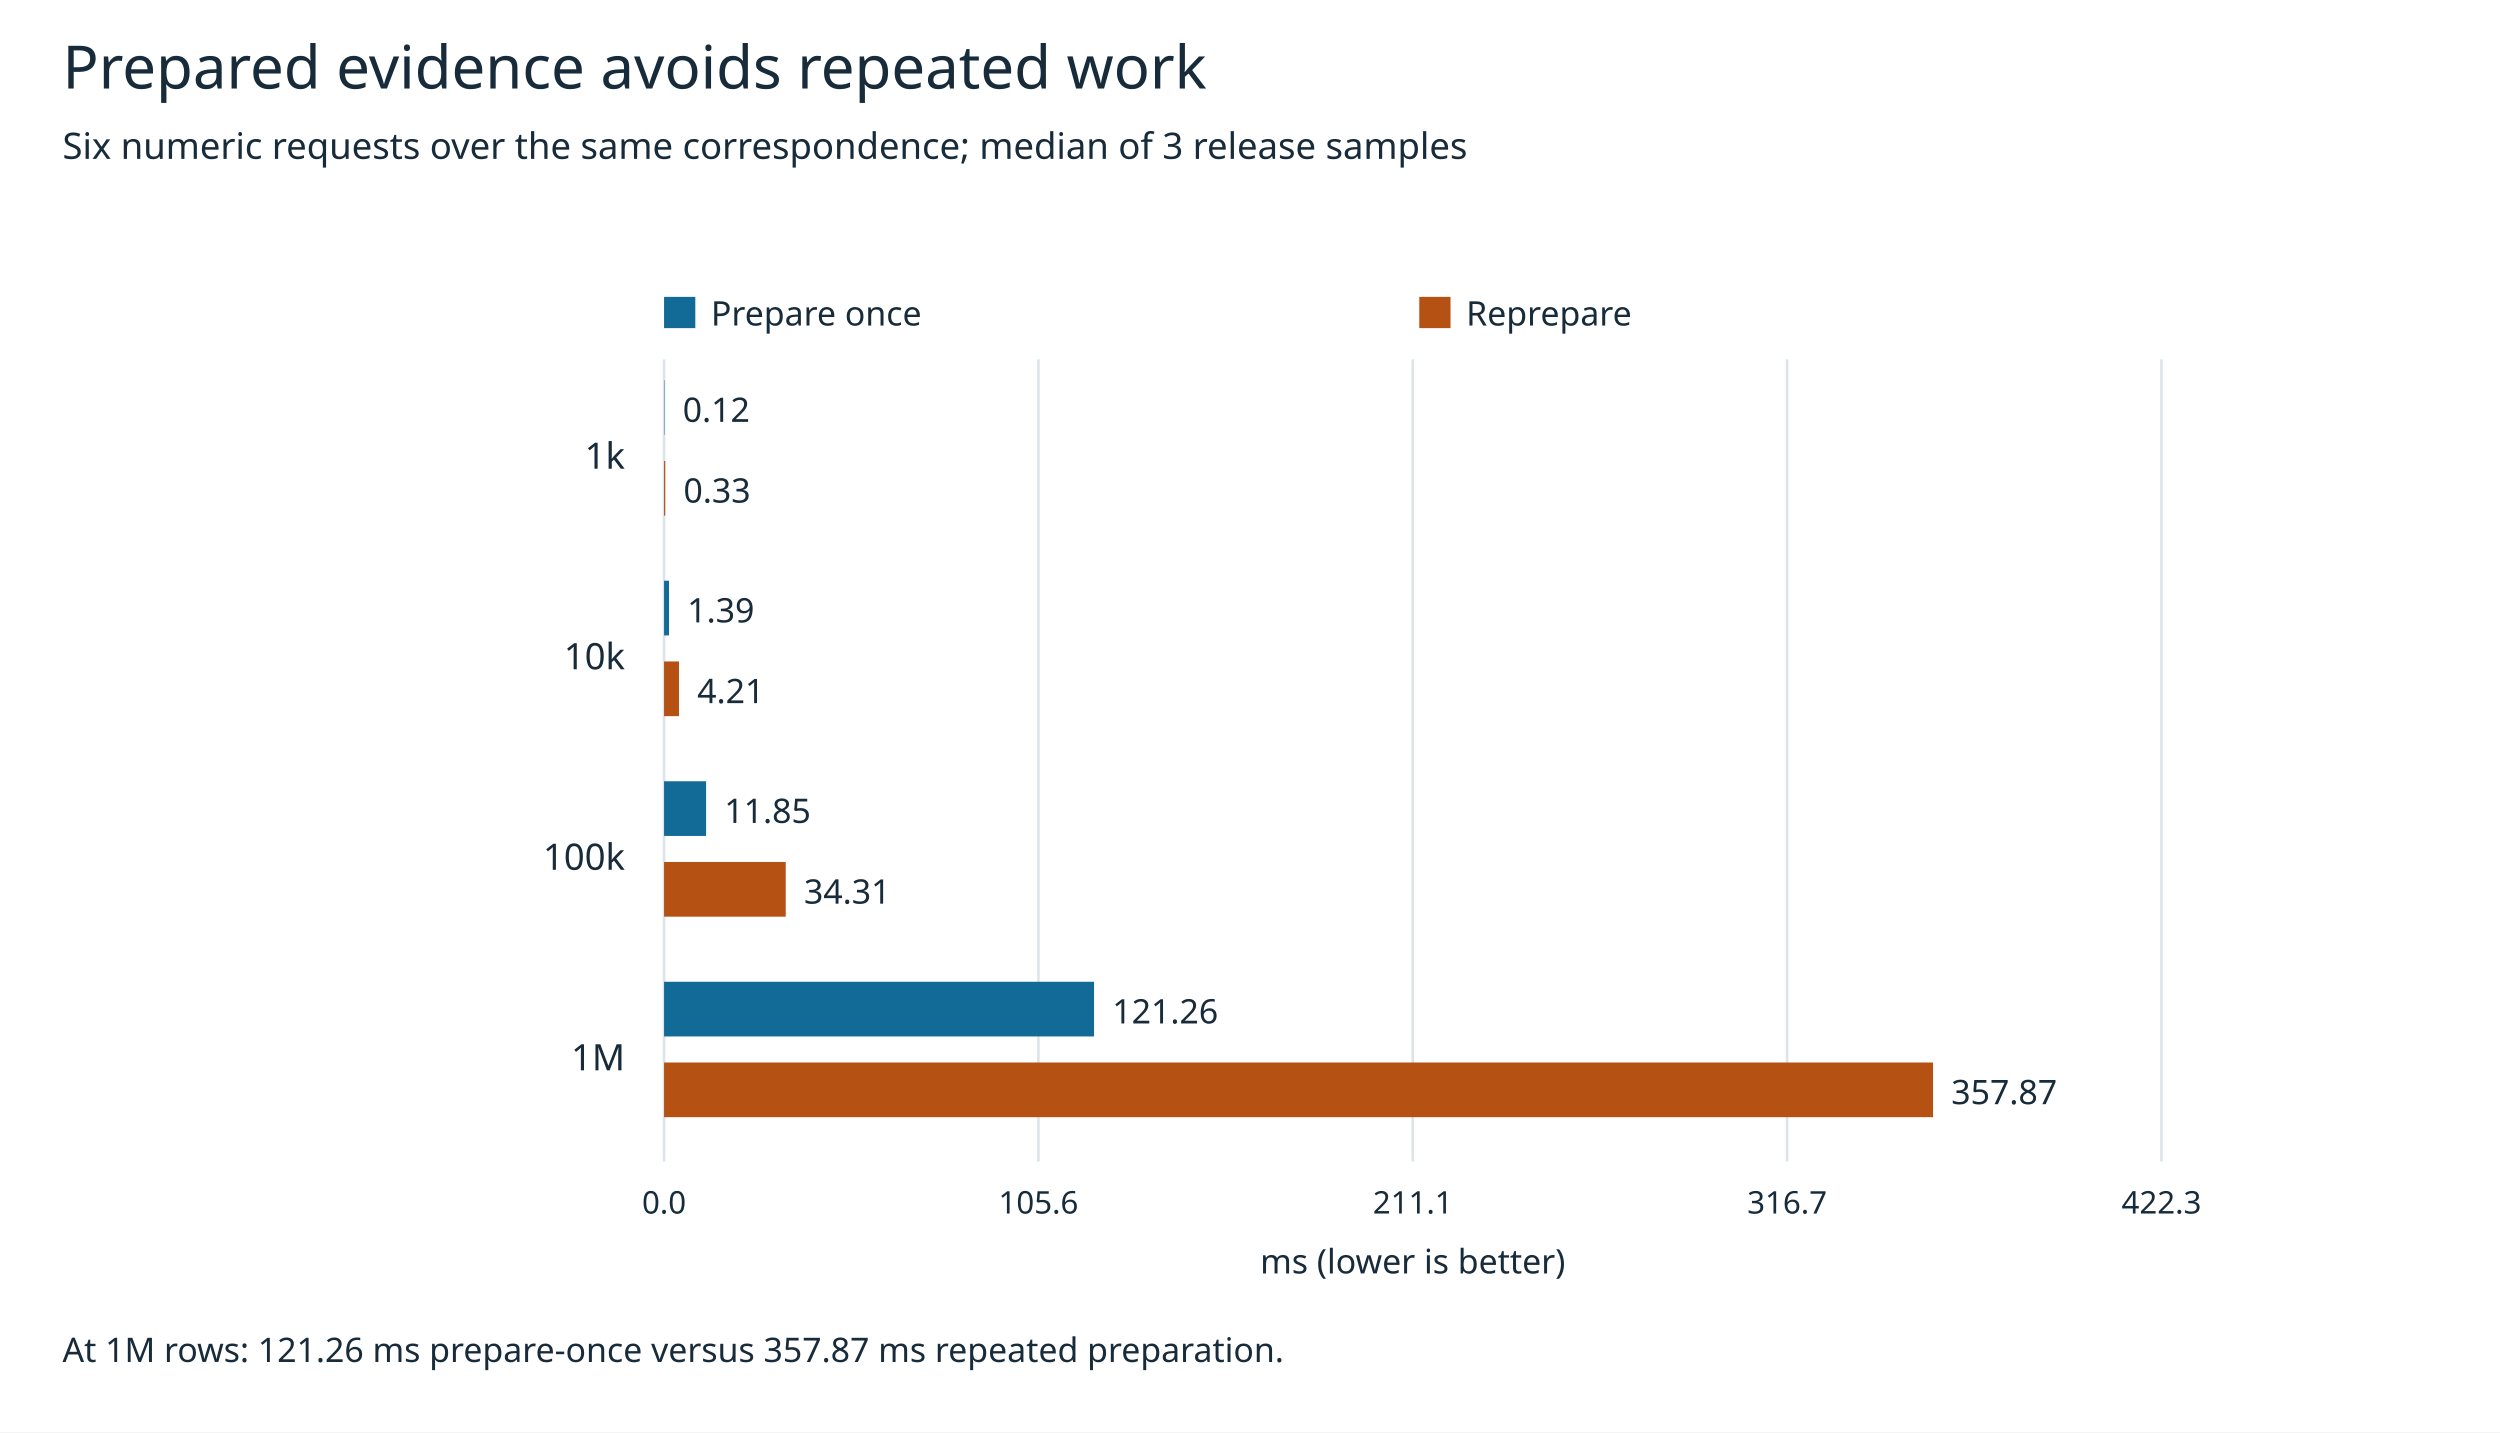
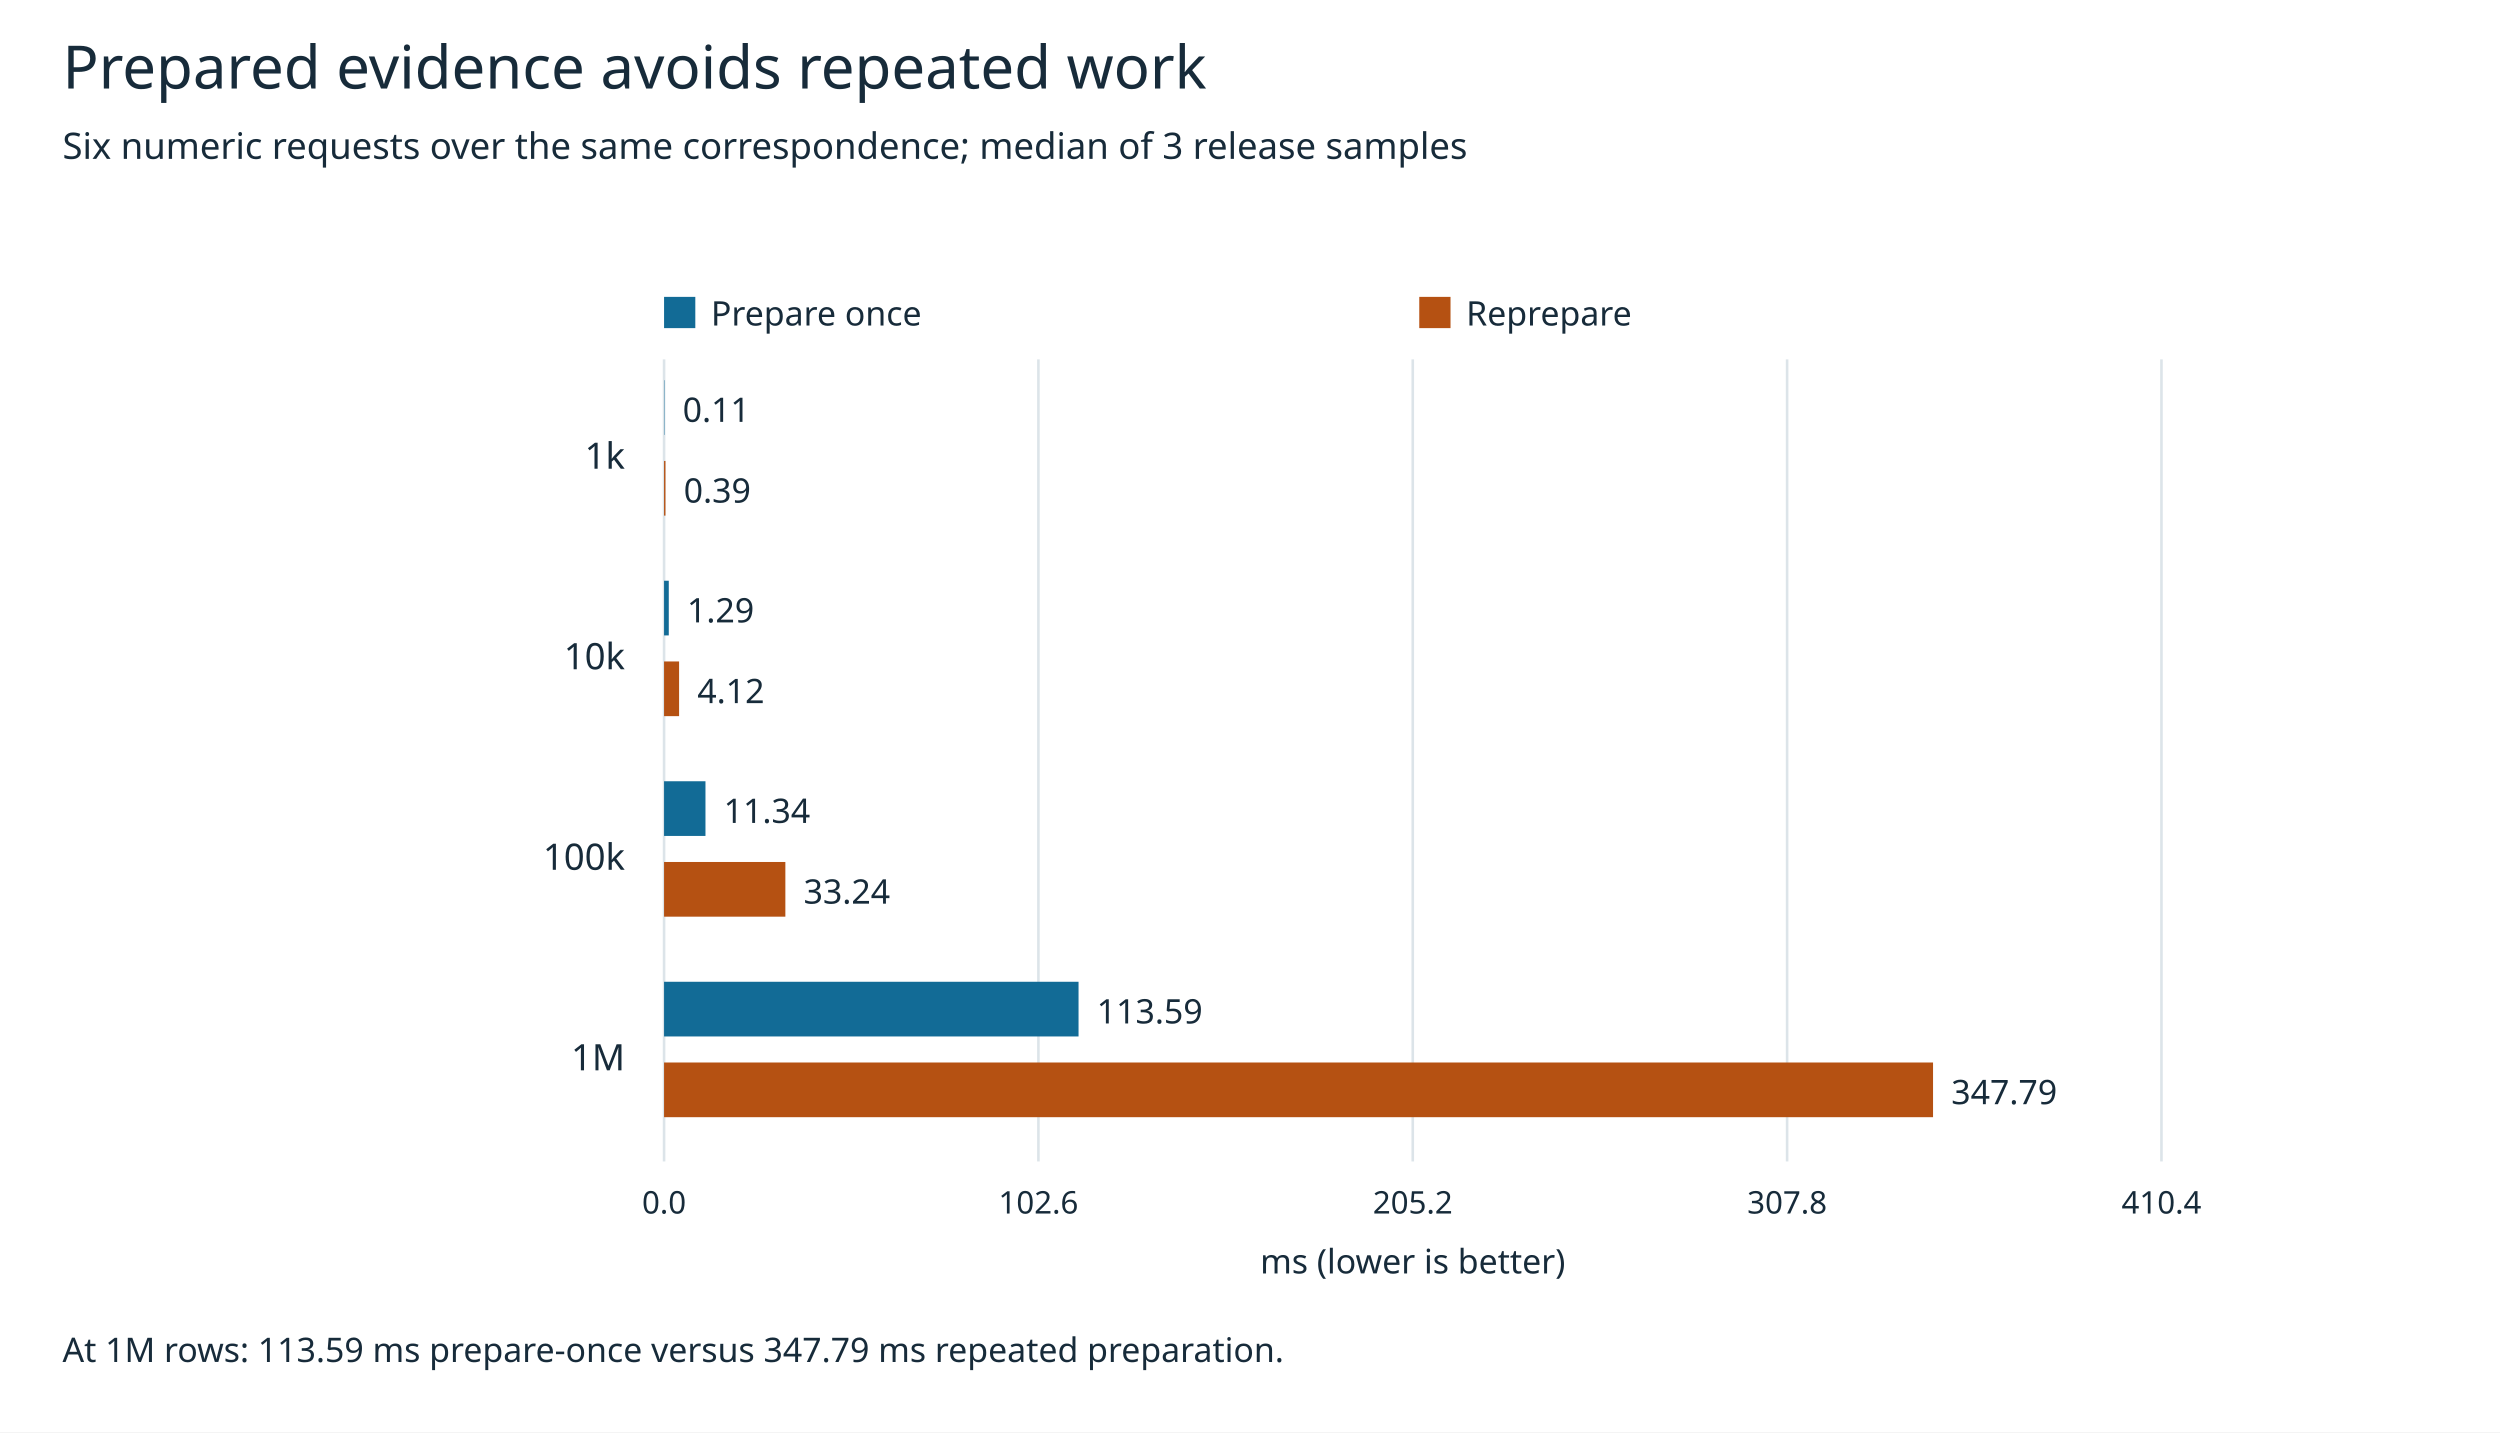
<svg xmlns="http://www.w3.org/2000/svg" width="960" height="550" viewBox="0 0 960 550" role="img" aria-labelledby="title desc">
  <rect width="960" height="550" fill="#ffffff" />
  <g font-family="sans-serif">
    <text x="24.00" y="34.00" font-size="23" text-anchor="start" fill="#172b3a">Prepared evidence avoids repeated work</text>
    <text x="24.00" y="61.00" font-size="14" text-anchor="start" fill="#172b3a">Six numeric requests over the same correspondence; median of 3 release samples</text>
    <text x="24.00" y="102.00" font-size="17" text-anchor="start" fill="#172b3a" />
    <rect x="255" y="114" width="12" height="12" fill="#126b96" />
    <text x="273.00" y="125.00" font-size="13" text-anchor="start" fill="#172b3a">Prepare once</text>
    <rect x="545" y="114" width="12" height="12" fill="#b55112" />
    <text x="563.00" y="125.00" font-size="13" text-anchor="start" fill="#172b3a">Reprepare</text>
    <path d="M255.00 138V446" stroke="#dce4e9" />
    <text x="255.00" y="466.00" font-size="12" text-anchor="middle" fill="#172b3a">0.0</text>
    <path d="M398.75 138V446" stroke="#dce4e9" />
-     <text x="398.75" y="466.00" font-size="12" text-anchor="middle" fill="#172b3a">105.6</text>
+     <text x="398.75" y="466.00" font-size="12" text-anchor="middle" fill="#172b3a">102.6</text>
    <path d="M542.50 138V446" stroke="#dce4e9" />
-     <text x="542.50" y="466.00" font-size="12" text-anchor="middle" fill="#172b3a">211.1</text>
+     <text x="542.50" y="466.00" font-size="12" text-anchor="middle" fill="#172b3a">205.2</text>
    <path d="M686.25 138V446" stroke="#dce4e9" />
-     <text x="686.25" y="466.00" font-size="12" text-anchor="middle" fill="#172b3a">316.7</text>
+     <text x="686.25" y="466.00" font-size="12" text-anchor="middle" fill="#172b3a">307.8</text>
    <path d="M830.00 138V446" stroke="#dce4e9" />
-     <text x="830.00" y="466.00" font-size="12" text-anchor="middle" fill="#172b3a">422.3</text>
+     <text x="830.00" y="466.00" font-size="12" text-anchor="middle" fill="#172b3a">410.4</text>
    <text x="542.50" y="489.00" font-size="13" text-anchor="middle" fill="#172b3a">ms (lower is better)</text>
    <text x="240.00" y="180.00" font-size="14" text-anchor="end" fill="#172b3a">1k</text>
-     <rect x="255" y="146" width="0.16" height="21" fill="#126b96" />
-     <text x="262.16" y="162.00" font-size="13" text-anchor="start" fill="#172b3a">0.12</text>
-     <rect x="255" y="177" width="0.45" height="21" fill="#b55112" />
-     <text x="262.45" y="193.00" font-size="13" text-anchor="start" fill="#172b3a">0.33</text>
+     <rect x="255" y="146" width="0.15" height="21" fill="#126b96" />
+     <text x="262.15" y="162.00" font-size="13" text-anchor="start" fill="#172b3a">0.11</text>
+     <rect x="255" y="177" width="0.54" height="21" fill="#b55112" />
+     <text x="262.54" y="193.00" font-size="13" text-anchor="start" fill="#172b3a">0.39</text>
    <text x="240.00" y="257.00" font-size="14" text-anchor="end" fill="#172b3a">10k</text>
-     <rect x="255" y="223" width="1.90" height="21" fill="#126b96" />
-     <text x="263.90" y="239.00" font-size="13" text-anchor="start" fill="#172b3a">1.39</text>
-     <rect x="255" y="254" width="5.73" height="21" fill="#b55112" />
-     <text x="267.73" y="270.00" font-size="13" text-anchor="start" fill="#172b3a">4.21</text>
+     <rect x="255" y="223" width="1.81" height="21" fill="#126b96" />
+     <text x="263.81" y="239.00" font-size="13" text-anchor="start" fill="#172b3a">1.29</text>
+     <rect x="255" y="254" width="5.77" height="21" fill="#b55112" />
+     <text x="267.77" y="270.00" font-size="13" text-anchor="start" fill="#172b3a">4.12</text>
    <text x="240.00" y="334.00" font-size="14" text-anchor="end" fill="#172b3a">100k</text>
-     <rect x="255" y="300" width="16.14" height="21" fill="#126b96" />
-     <text x="278.14" y="316.00" font-size="13" text-anchor="start" fill="#172b3a">11.85</text>
-     <rect x="255" y="331" width="46.72" height="21" fill="#b55112" />
-     <text x="308.72" y="347.00" font-size="13" text-anchor="start" fill="#172b3a">34.31</text>
+     <rect x="255" y="300" width="15.90" height="21" fill="#126b96" />
+     <text x="277.90" y="316.00" font-size="13" text-anchor="start" fill="#172b3a">11.34</text>
+     <rect x="255" y="331" width="46.58" height="21" fill="#b55112" />
+     <text x="308.58" y="347.00" font-size="13" text-anchor="start" fill="#172b3a">33.24</text>
    <text x="240.00" y="411.00" font-size="14" text-anchor="end" fill="#172b3a">1M</text>
-     <rect x="255" y="377" width="165.12" height="21" fill="#126b96" />
-     <text x="427.12" y="393.00" font-size="13" text-anchor="start" fill="#172b3a">121.26</text>
+     <rect x="255" y="377" width="159.16" height="21" fill="#126b96" />
+     <text x="421.16" y="393.00" font-size="13" text-anchor="start" fill="#172b3a">113.59</text>
    <rect x="255" y="408" width="487.29" height="21" fill="#b55112" />
-     <text x="749.29" y="424.00" font-size="13" text-anchor="start" fill="#172b3a">357.87</text>
-     <text x="24.00" y="523.00" font-size="13" text-anchor="start" fill="#172b3a">At 1M rows: 121.26 ms prepare-once versus 357.87 ms repeated preparation.</text>
+     <text x="749.29" y="424.00" font-size="13" text-anchor="start" fill="#172b3a">347.79</text>
+     <text x="24.00" y="523.00" font-size="13" text-anchor="start" fill="#172b3a">At 1M rows: 113.59 ms prepare-once versus 347.79 ms repeated preparation.</text>
  </g>
</svg>
